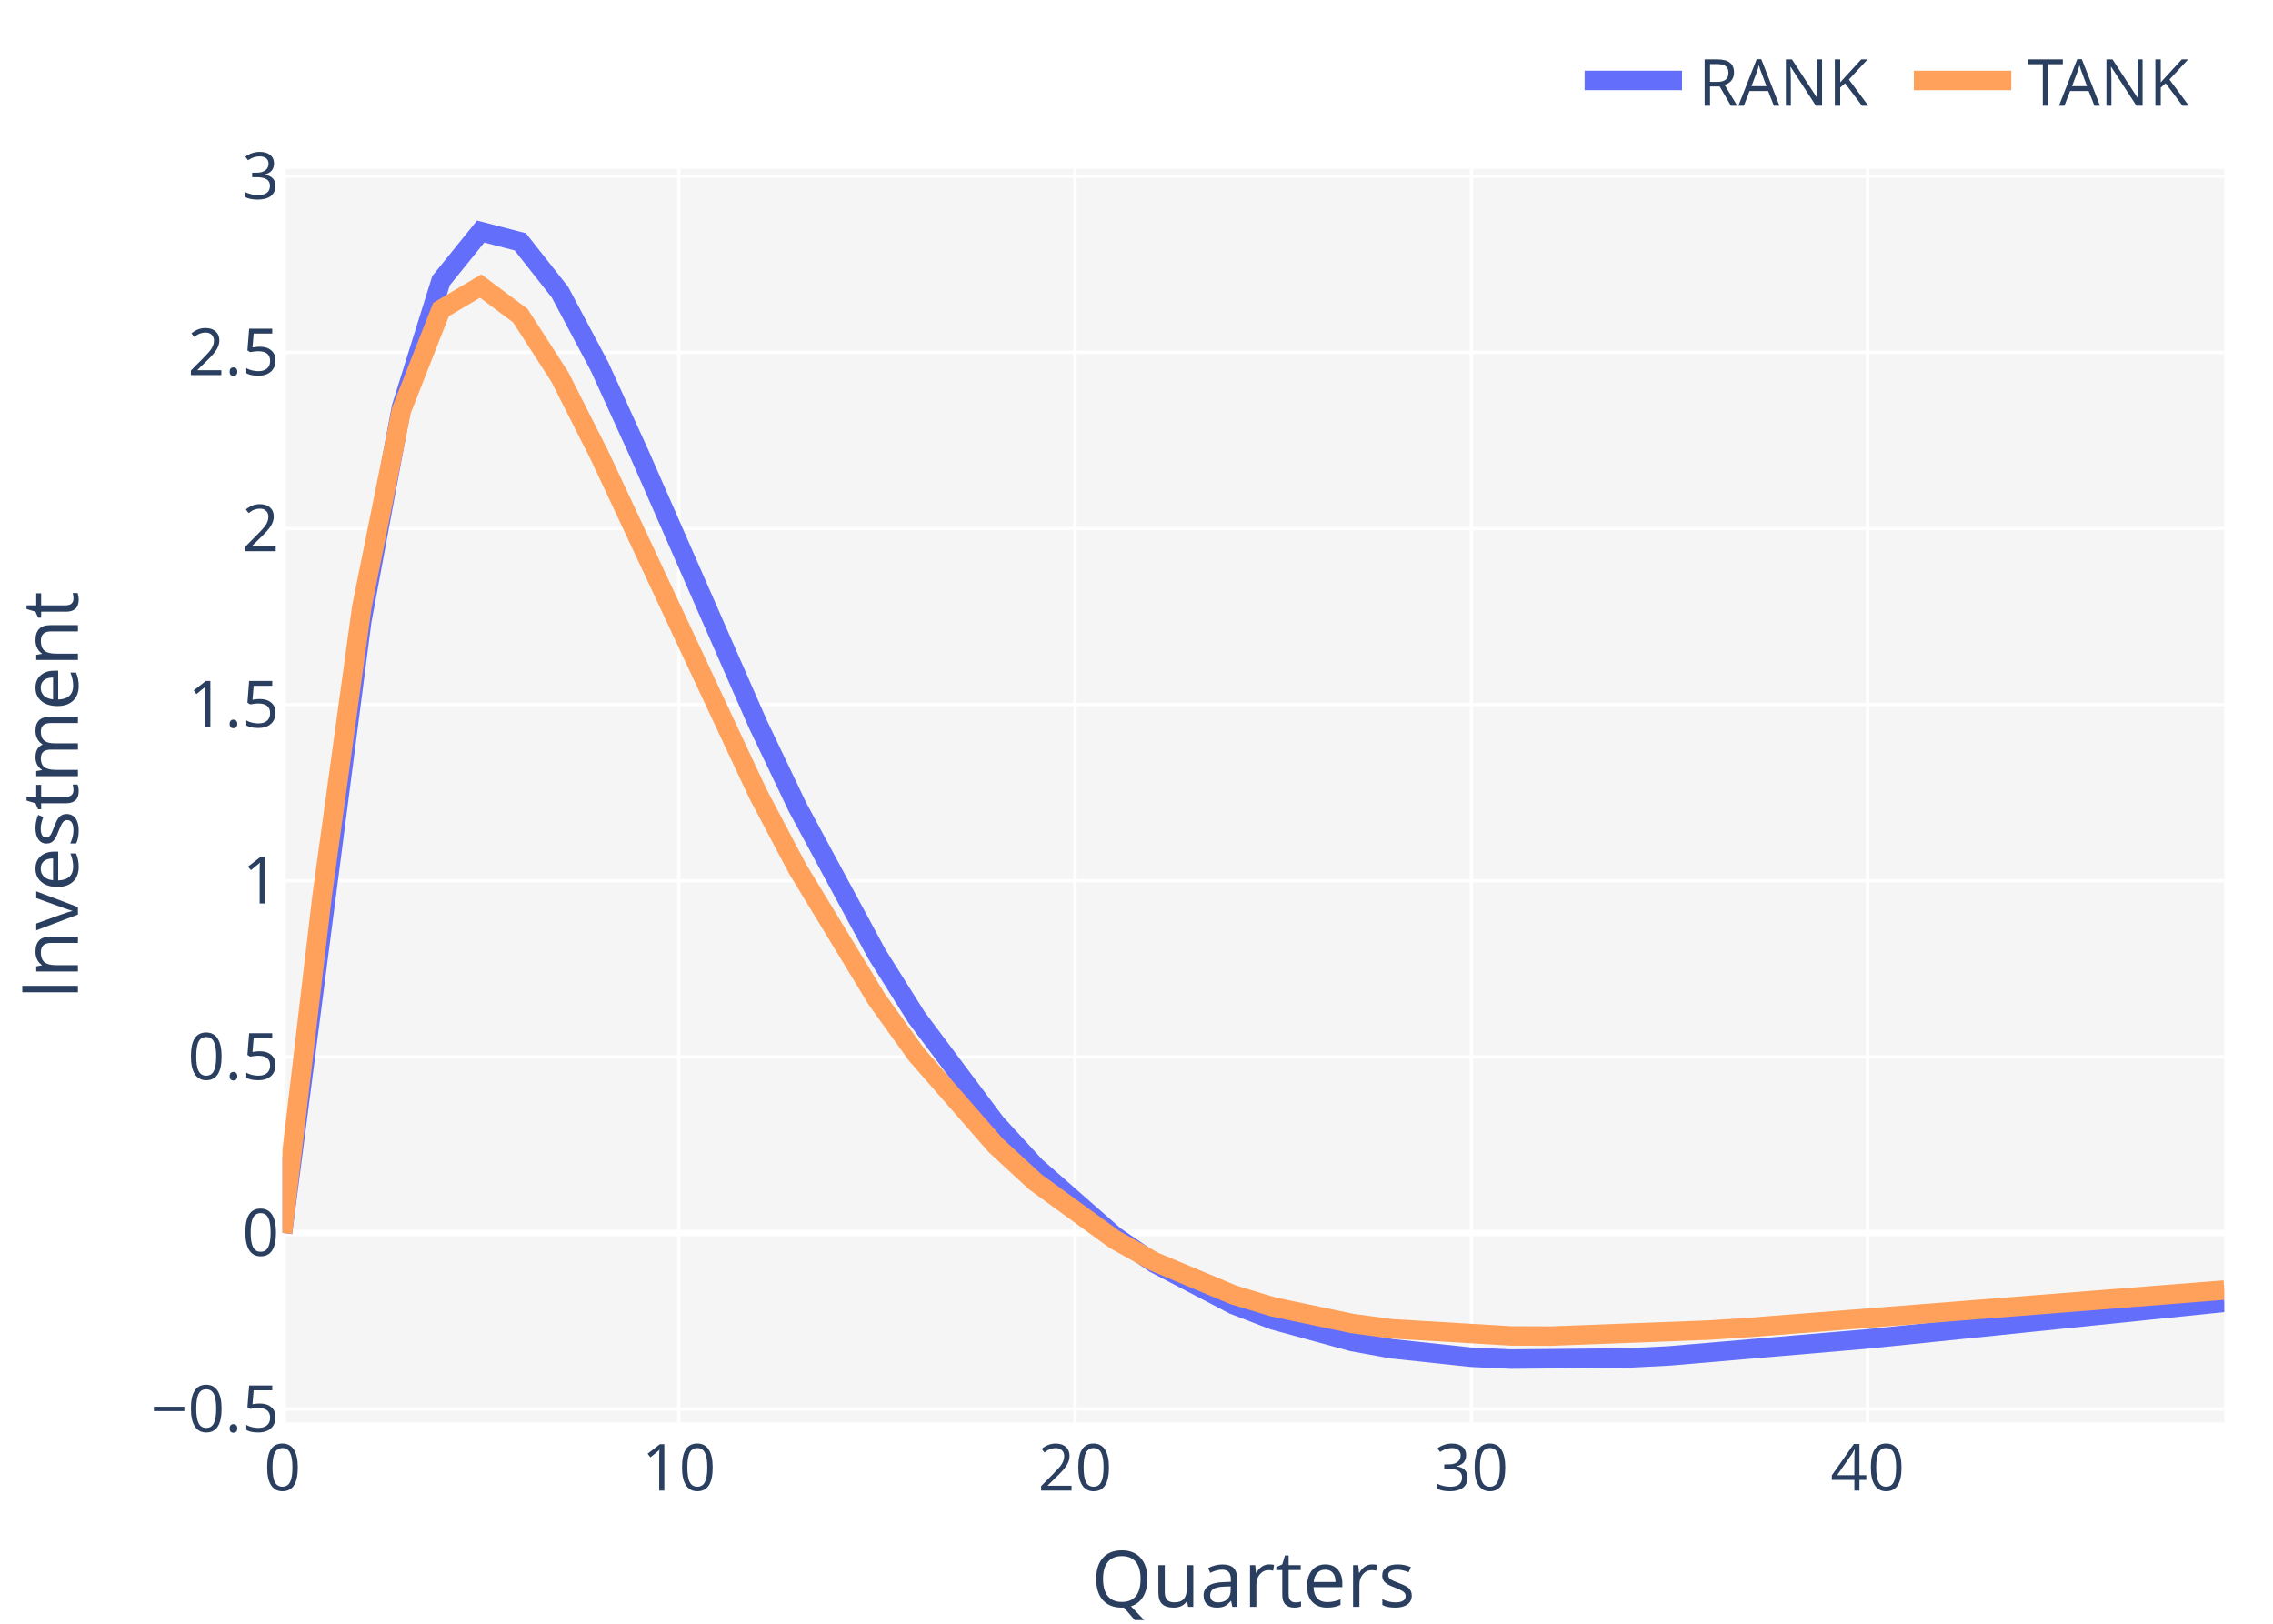
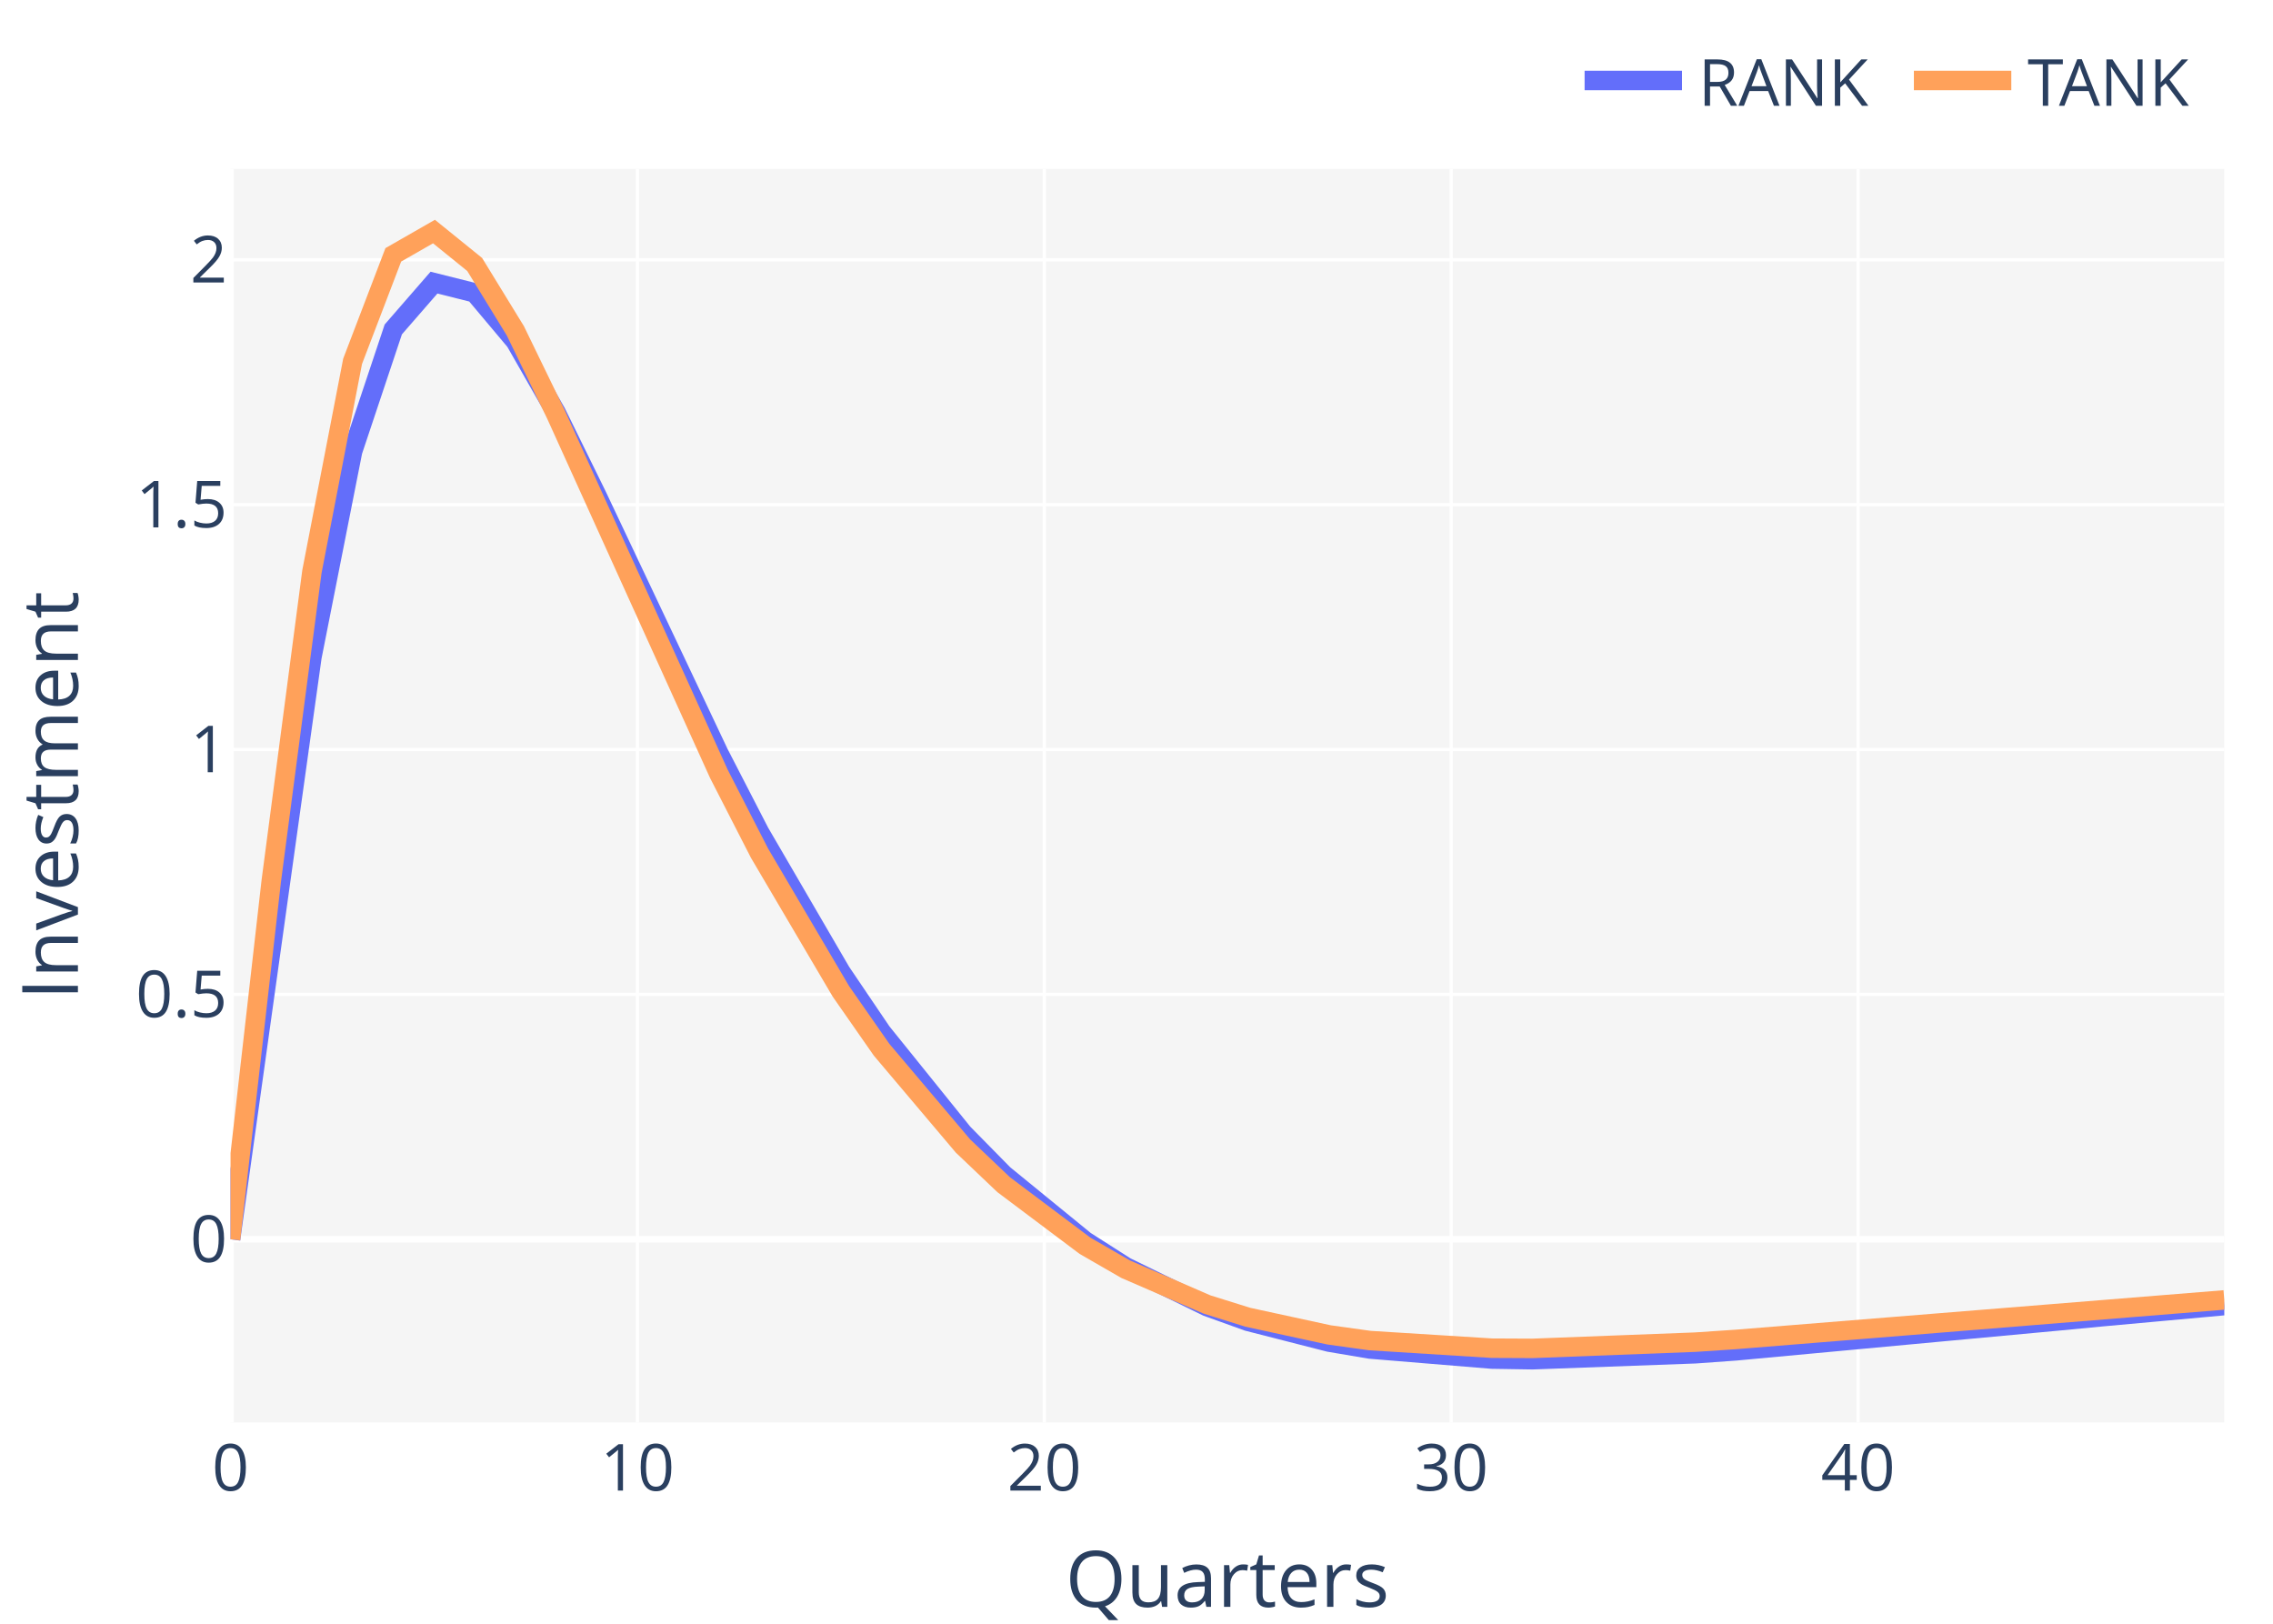
<svg xmlns="http://www.w3.org/2000/svg" class="main-svg" width="700" height="500" style="" viewBox="0 0 700 500">
  <rect x="0" y="0" width="700" height="500" style="fill: rgb(255, 255, 255); fill-opacity: 1;" />
-   <defs id="defs-c78cbc">
+   <defs id="defs-349e4c">
    <g class="clips">
-       <clipPath id="clipc78cbcxyplot" class="plotclip">
-         <rect width="598" height="386" />
+       <clipPath id="clip349e4cxyplot" class="plotclip">
+         <rect width="614" height="386" />
      </clipPath>
-       <clipPath class="axesclip" id="clipc78cbcx">
-         <rect x="87" y="0" width="598" height="500" />
+       <clipPath class="axesclip" id="clip349e4cx">
+         <rect x="71" y="0" width="614" height="500" />
      </clipPath>
-       <clipPath class="axesclip" id="clipc78cbcy">
+       <clipPath class="axesclip" id="clip349e4cy">
        <rect x="0" y="52" width="700" height="386" />
      </clipPath>
-       <clipPath class="axesclip" id="clipc78cbcxy">
-         <rect x="87" y="52" width="598" height="386" />
+       <clipPath class="axesclip" id="clip349e4cxy">
+         <rect x="71" y="52" width="614" height="386" />
      </clipPath>
    </g>
    <g class="gradients" />
    <g class="patterns" />
  </defs>
  <g class="bglayer">
-     <rect class="bg" x="87" y="52" width="598" height="386" style="fill: rgb(245, 245, 245); fill-opacity: 1; stroke-width: 0;" />
+     <rect class="bg" x="71" y="52" width="614" height="386" style="fill: rgb(245, 245, 245); fill-opacity: 1; stroke-width: 0;" />
  </g>
  <g class="layer-below">
    <g class="imagelayer" />
    <g class="shapelayer" />
  </g>
  <g class="cartesianlayer">
    <g class="subplot xy">
      <g class="layer-subplot">
        <g class="shapelayer" />
        <g class="imagelayer" />
      </g>
      <g class="minor-gridlayer">
        <g class="x" />
        <g class="y" />
      </g>
      <g class="gridlayer">
        <g class="x">
-           <path class="xgrid crisp" transform="translate(209.04,0)" d="M0,52v386" style="stroke: rgb(255, 255, 255); stroke-opacity: 1; stroke-width: 1px;" />
-           <path class="xgrid crisp" transform="translate(331.08,0)" d="M0,52v386" style="stroke: rgb(255, 255, 255); stroke-opacity: 1; stroke-width: 1px;" />
-           <path class="xgrid crisp" transform="translate(453.12,0)" d="M0,52v386" style="stroke: rgb(255, 255, 255); stroke-opacity: 1; stroke-width: 1px;" />
-           <path class="xgrid crisp" transform="translate(575.16,0)" d="M0,52v386" style="stroke: rgb(255, 255, 255); stroke-opacity: 1; stroke-width: 1px;" />
+           <path class="xgrid crisp" transform="translate(196.31,0)" d="M0,52v386" style="stroke: rgb(255, 255, 255); stroke-opacity: 1; stroke-width: 1px;" />
+           <path class="xgrid crisp" transform="translate(321.61,0)" d="M0,52v386" style="stroke: rgb(255, 255, 255); stroke-opacity: 1; stroke-width: 1px;" />
+           <path class="xgrid crisp" transform="translate(446.92,0)" d="M0,52v386" style="stroke: rgb(255, 255, 255); stroke-opacity: 1; stroke-width: 1px;" />
+           <path class="xgrid crisp" transform="translate(572.22,0)" d="M0,52v386" style="stroke: rgb(255, 255, 255); stroke-opacity: 1; stroke-width: 1px;" />
        </g>
        <g class="y">
-           <path class="ygrid crisp" transform="translate(0,433.9)" d="M87,0h598" style="stroke: rgb(255, 255, 255); stroke-opacity: 1; stroke-width: 1px;" />
-           <path class="ygrid crisp" transform="translate(0,325.43)" d="M87,0h598" style="stroke: rgb(255, 255, 255); stroke-opacity: 1; stroke-width: 1px;" />
-           <path class="ygrid crisp" transform="translate(0,271.2)" d="M87,0h598" style="stroke: rgb(255, 255, 255); stroke-opacity: 1; stroke-width: 1px;" />
-           <path class="ygrid crisp" transform="translate(0,216.96)" d="M87,0h598" style="stroke: rgb(255, 255, 255); stroke-opacity: 1; stroke-width: 1px;" />
-           <path class="ygrid crisp" transform="translate(0,162.73)" d="M87,0h598" style="stroke: rgb(255, 255, 255); stroke-opacity: 1; stroke-width: 1px;" />
-           <path class="ygrid crisp" transform="translate(0,108.49)" d="M87,0h598" style="stroke: rgb(255, 255, 255); stroke-opacity: 1; stroke-width: 1px;" />
-           <path class="ygrid crisp" transform="translate(0,54.26)" d="M87,0h598" style="stroke: rgb(255, 255, 255); stroke-opacity: 1; stroke-width: 1px;" />
+           <path class="ygrid crisp" transform="translate(0,306.21)" d="M71,0h614" style="stroke: rgb(255, 255, 255); stroke-opacity: 1; stroke-width: 1px;" />
+           <path class="ygrid crisp" transform="translate(0,230.8)" d="M71,0h614" style="stroke: rgb(255, 255, 255); stroke-opacity: 1; stroke-width: 1px;" />
+           <path class="ygrid crisp" transform="translate(0,155.4)" d="M71,0h614" style="stroke: rgb(255, 255, 255); stroke-opacity: 1; stroke-width: 1px;" />
+           <path class="ygrid crisp" transform="translate(0,79.99)" d="M71,0h614" style="stroke: rgb(255, 255, 255); stroke-opacity: 1; stroke-width: 1px;" />
        </g>
      </g>
      <g class="zerolinelayer">
-         <path class="xzl zl crisp" transform="translate(87,0)" d="M0,52v386" style="stroke: rgb(255, 255, 255); stroke-opacity: 1; stroke-width: 2px;" />
-         <path class="yzl zl crisp" transform="translate(0,379.66)" d="M87,0h598" style="stroke: rgb(255, 255, 255); stroke-opacity: 1; stroke-width: 2px;" />
+         <path class="xzl zl crisp" transform="translate(71,0)" d="M0,52v386" style="stroke: rgb(255, 255, 255); stroke-opacity: 1; stroke-width: 2px;" />
+         <path class="yzl zl crisp" transform="translate(0,381.61)" d="M71,0h614" style="stroke: rgb(255, 255, 255); stroke-opacity: 1; stroke-width: 2px;" />
      </g>
      <path class="xlines-below" />
      <path class="ylines-below" />
      <g class="overlines-below" />
      <g class="xaxislayer-below" />
      <g class="yaxislayer-below" />
      <g class="overaxes-below" />
-       <g class="plot" transform="translate(87,52)" clip-path="url(#clipc78cbcxyplot)">
+       <g class="plot" transform="translate(71,52)" clip-path="url(#clip349e4cxyplot)">
        <g class="scatterlayer mlayer">
-           <g class="trace scatter traceac548c" style="stroke-miterlimit: 2; opacity: 1;">
+           <g class="trace scatter tracef5eeef" style="stroke-miterlimit: 2; opacity: 1;">
            <g class="fills" />
            <g class="errorbars" />
            <g class="lines">
-               <path class="js-line" d="M0,327.66L24.41,139.27L36.61,73.48L48.82,34.42L61.02,19.3L73.22,22.46L85.43,37.95L97.63,60.87L109.84,87.62L146.45,171.07L158.65,196.62L183.06,241.83L195.27,261.27L219.67,293.87L231.88,307.2L256.29,328.61L268.49,336.97L292.9,349.76L305.1,354.46L329.51,361.14L341.71,363.34L366.12,365.94L378.33,366.51L414.94,366.15L427.14,365.52L488.16,360.3L500.37,359.05L598,349.03" style="vector-effect: non-scaling-stroke; fill: none; stroke: rgb(99, 110, 250); stroke-opacity: 1; stroke-width: 6px; opacity: 1;" />
+               <path class="js-line" d="M0,329.61L25.06,150.32L37.59,86.96L50.12,49.44L62.65,35.03L75.18,38.17L87.71,53.08L100.24,75L112.78,100.52L150.37,179.95L162.9,204.26L187.96,247.3L200.49,265.82L225.55,296.91L238.08,309.65L263.14,330.1L275.67,338.1L300.73,350.35L313.27,354.87L338.33,361.28L350.86,363.4L388.45,366.5L400.98,366.7L451.1,364.86L463.63,363.96L563.88,354.65L576.41,353.45L614,350.03" style="vector-effect: non-scaling-stroke; fill: none; stroke: rgb(99, 110, 250); stroke-opacity: 1; stroke-width: 6px; opacity: 1;" />
            </g>
            <g class="points" />
            <g class="text" />
          </g>
-           <g class="trace scatter trace654a9b" style="stroke-miterlimit: 2; opacity: 1;">
+           <g class="trace scatter trace8ce096" style="stroke-miterlimit: 2; opacity: 1;">
            <g class="fills" />
            <g class="errorbars" />
            <g class="lines">
-               <path class="js-line" d="M0,327.66L12.2,223.89L24.41,135L36.61,74.37L48.82,43.3L61.02,36.08L73.22,45.18L85.43,64.11L97.63,88.24L146.45,192.49L158.65,215.6L183.06,255.78L195.27,272.75L219.67,300.72L231.88,311.97L256.29,329.71L268.49,336.53L292.9,346.76L305.1,350.45L329.51,355.57L341.71,357.2L378.33,359.38L390.53,359.43L439.35,357.58L451.55,356.79L598,345.26" style="vector-effect: non-scaling-stroke; fill: none; stroke: rgb(255, 161, 90); stroke-opacity: 1; stroke-width: 6px; opacity: 1;" />
+               <path class="js-line" d="M0,329.61L12.53,219.37L25.06,124.03L37.59,59.26L50.12,26.48L62.65,19.3L75.18,29.44L87.71,49.87L100.24,75.67L150.37,186.25L162.9,210.71L187.96,253.26L200.49,271.23L225.55,300.87L238.08,312.79L263.14,331.61L275.67,338.83L300.73,349.7L313.27,353.62L338.33,359.06L350.86,360.8L388.45,363.15L400.98,363.21L451.1,361.29L463.63,360.45L614,348.29" style="vector-effect: non-scaling-stroke; fill: none; stroke: rgb(255, 161, 90); stroke-opacity: 1; stroke-width: 6px; opacity: 1;" />
            </g>
            <g class="points" />
            <g class="text" />
          </g>
        </g>
      </g>
      <g class="overplot" />
      <path class="xlines-above crisp" d="M0,0" style="fill: none;" />
      <path class="ylines-above crisp" d="M0,0" style="fill: none;" />
      <g class="overlines-above" />
      <g class="xaxislayer-above">
        <g class="xtick">
-           <text text-anchor="middle" x="0" y="459" transform="translate(87,0)" style="font-family: 'Open Sans', verdana, arial, sans-serif; font-size: 20px; fill: rgb(42, 63, 95); fill-opacity: 1; white-space: pre; opacity: 1;">0</text>
+           <text text-anchor="middle" x="0" y="459" transform="translate(71,0)" style="font-family: 'Open Sans', verdana, arial, sans-serif; font-size: 20px; fill: rgb(42, 63, 95); fill-opacity: 1; white-space: pre; opacity: 1;">0</text>
        </g>
        <g class="xtick">
-           <text text-anchor="middle" x="0" y="459" style="font-family: 'Open Sans', verdana, arial, sans-serif; font-size: 20px; fill: rgb(42, 63, 95); fill-opacity: 1; white-space: pre; opacity: 1;" transform="translate(209.04,0)">10</text>
+           <text text-anchor="middle" x="0" y="459" style="font-family: 'Open Sans', verdana, arial, sans-serif; font-size: 20px; fill: rgb(42, 63, 95); fill-opacity: 1; white-space: pre; opacity: 1;" transform="translate(196.31,0)">10</text>
        </g>
        <g class="xtick">
-           <text text-anchor="middle" x="0" y="459" style="font-family: 'Open Sans', verdana, arial, sans-serif; font-size: 20px; fill: rgb(42, 63, 95); fill-opacity: 1; white-space: pre; opacity: 1;" transform="translate(331.08,0)">20</text>
+           <text text-anchor="middle" x="0" y="459" style="font-family: 'Open Sans', verdana, arial, sans-serif; font-size: 20px; fill: rgb(42, 63, 95); fill-opacity: 1; white-space: pre; opacity: 1;" transform="translate(321.61,0)">20</text>
        </g>
        <g class="xtick">
-           <text text-anchor="middle" x="0" y="459" style="font-family: 'Open Sans', verdana, arial, sans-serif; font-size: 20px; fill: rgb(42, 63, 95); fill-opacity: 1; white-space: pre; opacity: 1;" transform="translate(453.12,0)">30</text>
+           <text text-anchor="middle" x="0" y="459" style="font-family: 'Open Sans', verdana, arial, sans-serif; font-size: 20px; fill: rgb(42, 63, 95); fill-opacity: 1; white-space: pre; opacity: 1;" transform="translate(446.92,0)">30</text>
        </g>
        <g class="xtick">
-           <text text-anchor="middle" x="0" y="459" style="font-family: 'Open Sans', verdana, arial, sans-serif; font-size: 20px; fill: rgb(42, 63, 95); fill-opacity: 1; white-space: pre; opacity: 1;" transform="translate(575.16,0)">40</text>
+           <text text-anchor="middle" x="0" y="459" style="font-family: 'Open Sans', verdana, arial, sans-serif; font-size: 20px; fill: rgb(42, 63, 95); fill-opacity: 1; white-space: pre; opacity: 1;" transform="translate(572.22,0)">40</text>
        </g>
      </g>
      <g class="yaxislayer-above">
        <g class="ytick">
-           <text text-anchor="end" x="86" y="7" transform="translate(0,433.9)" style="font-family: 'Open Sans', verdana, arial, sans-serif; font-size: 20px; fill: rgb(42, 63, 95); fill-opacity: 1; white-space: pre; opacity: 1;">−0.5</text>
+           <text text-anchor="end" x="70" y="7" transform="translate(0,381.61)" style="font-family: 'Open Sans', verdana, arial, sans-serif; font-size: 20px; fill: rgb(42, 63, 95); fill-opacity: 1; white-space: pre; opacity: 1;">0</text>
        </g>
        <g class="ytick">
-           <text text-anchor="end" x="86" y="7" style="font-family: 'Open Sans', verdana, arial, sans-serif; font-size: 20px; fill: rgb(42, 63, 95); fill-opacity: 1; white-space: pre; opacity: 1;" transform="translate(0,379.66)">0</text>
+           <text text-anchor="end" x="70" y="7" style="font-family: 'Open Sans', verdana, arial, sans-serif; font-size: 20px; fill: rgb(42, 63, 95); fill-opacity: 1; white-space: pre; opacity: 1;" transform="translate(0,306.21)">0.5</text>
        </g>
        <g class="ytick">
-           <text text-anchor="end" x="86" y="7" style="font-family: 'Open Sans', verdana, arial, sans-serif; font-size: 20px; fill: rgb(42, 63, 95); fill-opacity: 1; white-space: pre; opacity: 1;" transform="translate(0,325.43)">0.5</text>
+           <text text-anchor="end" x="70" y="7" style="font-family: 'Open Sans', verdana, arial, sans-serif; font-size: 20px; fill: rgb(42, 63, 95); fill-opacity: 1; white-space: pre; opacity: 1;" transform="translate(0,230.8)">1</text>
        </g>
        <g class="ytick">
-           <text text-anchor="end" x="86" y="7" style="font-family: 'Open Sans', verdana, arial, sans-serif; font-size: 20px; fill: rgb(42, 63, 95); fill-opacity: 1; white-space: pre; opacity: 1;" transform="translate(0,271.2)">1</text>
+           <text text-anchor="end" x="70" y="7" style="font-family: 'Open Sans', verdana, arial, sans-serif; font-size: 20px; fill: rgb(42, 63, 95); fill-opacity: 1; white-space: pre; opacity: 1;" transform="translate(0,155.4)">1.5</text>
        </g>
        <g class="ytick">
-           <text text-anchor="end" x="86" y="7" style="font-family: 'Open Sans', verdana, arial, sans-serif; font-size: 20px; fill: rgb(42, 63, 95); fill-opacity: 1; white-space: pre; opacity: 1;" transform="translate(0,216.96)">1.5</text>
-         </g>
-         <g class="ytick">
-           <text text-anchor="end" x="86" y="7" style="font-family: 'Open Sans', verdana, arial, sans-serif; font-size: 20px; fill: rgb(42, 63, 95); fill-opacity: 1; white-space: pre; opacity: 1;" transform="translate(0,162.73)">2</text>
-         </g>
-         <g class="ytick">
-           <text text-anchor="end" x="86" y="7" style="font-family: 'Open Sans', verdana, arial, sans-serif; font-size: 20px; fill: rgb(42, 63, 95); fill-opacity: 1; white-space: pre; opacity: 1;" transform="translate(0,108.49)">2.5</text>
-         </g>
-         <g class="ytick">
-           <text text-anchor="end" x="86" y="7" style="font-family: 'Open Sans', verdana, arial, sans-serif; font-size: 20px; fill: rgb(42, 63, 95); fill-opacity: 1; white-space: pre; opacity: 1;" transform="translate(0,54.26)">3</text>
+           <text text-anchor="end" x="70" y="7" style="font-family: 'Open Sans', verdana, arial, sans-serif; font-size: 20px; fill: rgb(42, 63, 95); fill-opacity: 1; white-space: pre; opacity: 1;" transform="translate(0,79.99)">2</text>
        </g>
      </g>
      <g class="overaxes-above" />
    </g>
  </g>
  <g class="polarlayer" />
  <g class="smithlayer" />
  <g class="ternarylayer" />
  <g class="geolayer" />
  <g class="funnelarealayer" />
  <g class="pielayer" />
  <g class="iciclelayer" />
  <g class="treemaplayer" />
  <g class="sunburstlayer" />
  <g class="glimages" />
-   <defs id="topdefs-c78cbc">
+   <defs id="topdefs-349e4c">
    <g class="clips" />
-     <clipPath id="legendc78cbc">
+     <clipPath id="legend349e4c">
      <rect width="202" height="39" x="0" y="0" />
    </clipPath>
  </defs>
  <g class="layer-above">
    <g class="imagelayer" />
    <g class="shapelayer" />
  </g>
  <g class="infolayer">
    <g class="legend" pointer-events="all" transform="translate(483,5.28)">
      <rect class="bg" shape-rendering="crispEdges" width="202" height="39" x="0" y="0" style="stroke: rgb(68, 68, 68); stroke-opacity: 1; fill: rgb(255, 255, 255); fill-opacity: 1; stroke-width: 0px;" />
-       <g class="scrollbox" transform="" clip-path="url(#legendc78cbc)">
+       <g class="scrollbox" transform="" clip-path="url(#legend349e4c)">
        <g class="groups" transform="">
          <g class="traces" transform="translate(0,19.5)" style="opacity: 1;">
            <text class="legendtext" text-anchor="start" x="40" y="7.8" style="font-family: 'Open Sans', verdana, arial, sans-serif; font-size: 20px; fill: rgb(42, 63, 95); fill-opacity: 1; white-space: pre;">RANK</text>
            <g class="layers" style="opacity: 1;">
              <g class="legendfill" />
              <g class="legendlines">
                <path class="js-line" d="M5,0h30" style="fill: none; stroke: rgb(99, 110, 250); stroke-opacity: 1; stroke-width: 6px;" />
              </g>
              <g class="legendsymbols">
                <g class="legendpoints" />
              </g>
            </g>
            <rect class="legendtoggle" x="0" y="-14.5" width="98.906" height="29" style="fill: rgb(0, 0, 0); fill-opacity: 0;" />
          </g>
        </g>
        <g class="groups" transform="translate(101.4062,0)">
          <g class="traces" transform="translate(0,19.5)" style="opacity: 1;">
            <text class="legendtext" text-anchor="start" x="40" y="7.8" style="font-family: 'Open Sans', verdana, arial, sans-serif; font-size: 20px; fill: rgb(42, 63, 95); fill-opacity: 1; white-space: pre;">TANK</text>
            <g class="layers" style="opacity: 1;">
              <g class="legendfill" />
              <g class="legendlines">
                <path class="js-line" d="M5,0h30" style="fill: none; stroke: rgb(255, 161, 90); stroke-opacity: 1; stroke-width: 6px;" />
              </g>
              <g class="legendsymbols">
                <g class="legendpoints" />
              </g>
            </g>
            <rect class="legendtoggle" x="0" y="-14.5" width="97.328" height="29" style="fill: rgb(0, 0, 0); fill-opacity: 0;" />
          </g>
        </g>
      </g>
      <rect class="scrollbar" rx="20" ry="3" width="0" height="0" x="0" y="0" style="fill: rgb(128, 139, 164); fill-opacity: 1;" />
    </g>
    <g class="g-gtitle" />
    <g class="g-xtitle">
-       <text class="xtitle" x="386" y="494.8" text-anchor="middle" style="font-family: 'Open Sans', verdana, arial, sans-serif; font-size: 24px; fill: rgb(42, 63, 95); opacity: 1; font-weight: normal; white-space: pre;">Quarters</text>
+       <text class="xtitle" x="378" y="494.8" text-anchor="middle" style="font-family: 'Open Sans', verdana, arial, sans-serif; font-size: 24px; fill: rgb(42, 63, 95); opacity: 1; font-weight: normal; white-space: pre;">Quarters</text>
    </g>
-     <g class="g-ytitle" transform="translate(18.87793,0)">
-       <text class="ytitle" transform="rotate(-90,5.121875,245)" x="5.122" y="245" text-anchor="middle" style="font-family: 'Open Sans', verdana, arial, sans-serif; font-size: 24px; fill: rgb(42, 63, 95); opacity: 1; font-weight: normal; white-space: pre;">Investment</text>
+     <g class="g-ytitle" transform="translate(18.51855,0)">
+       <text class="ytitle" transform="rotate(-90,5.48125,245)" x="5.481" y="245" text-anchor="middle" style="font-family: 'Open Sans', verdana, arial, sans-serif; font-size: 24px; fill: rgb(42, 63, 95); opacity: 1; font-weight: normal; white-space: pre;">Investment</text>
    </g>
  </g>
</svg>
